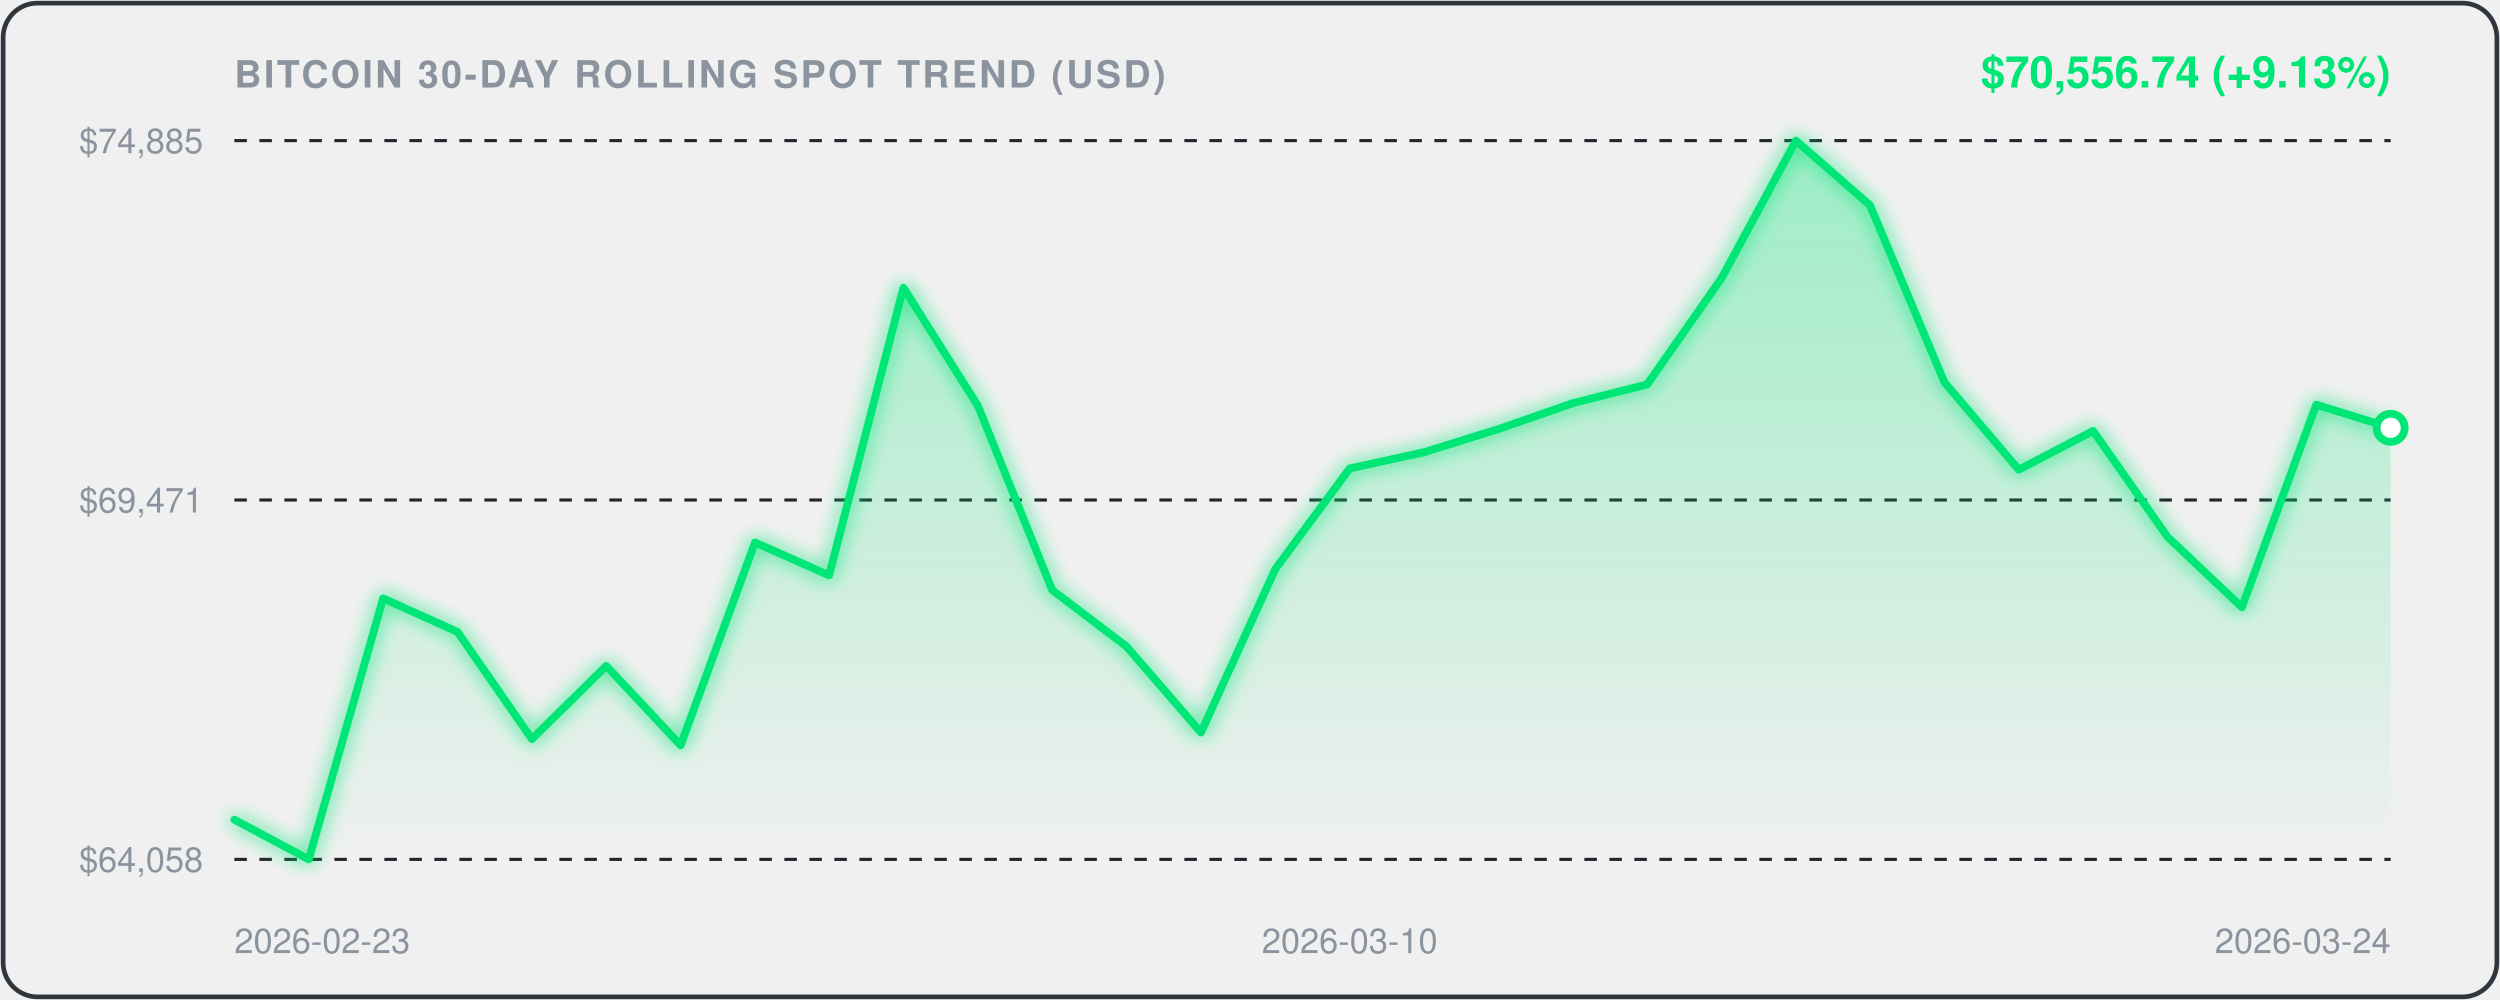
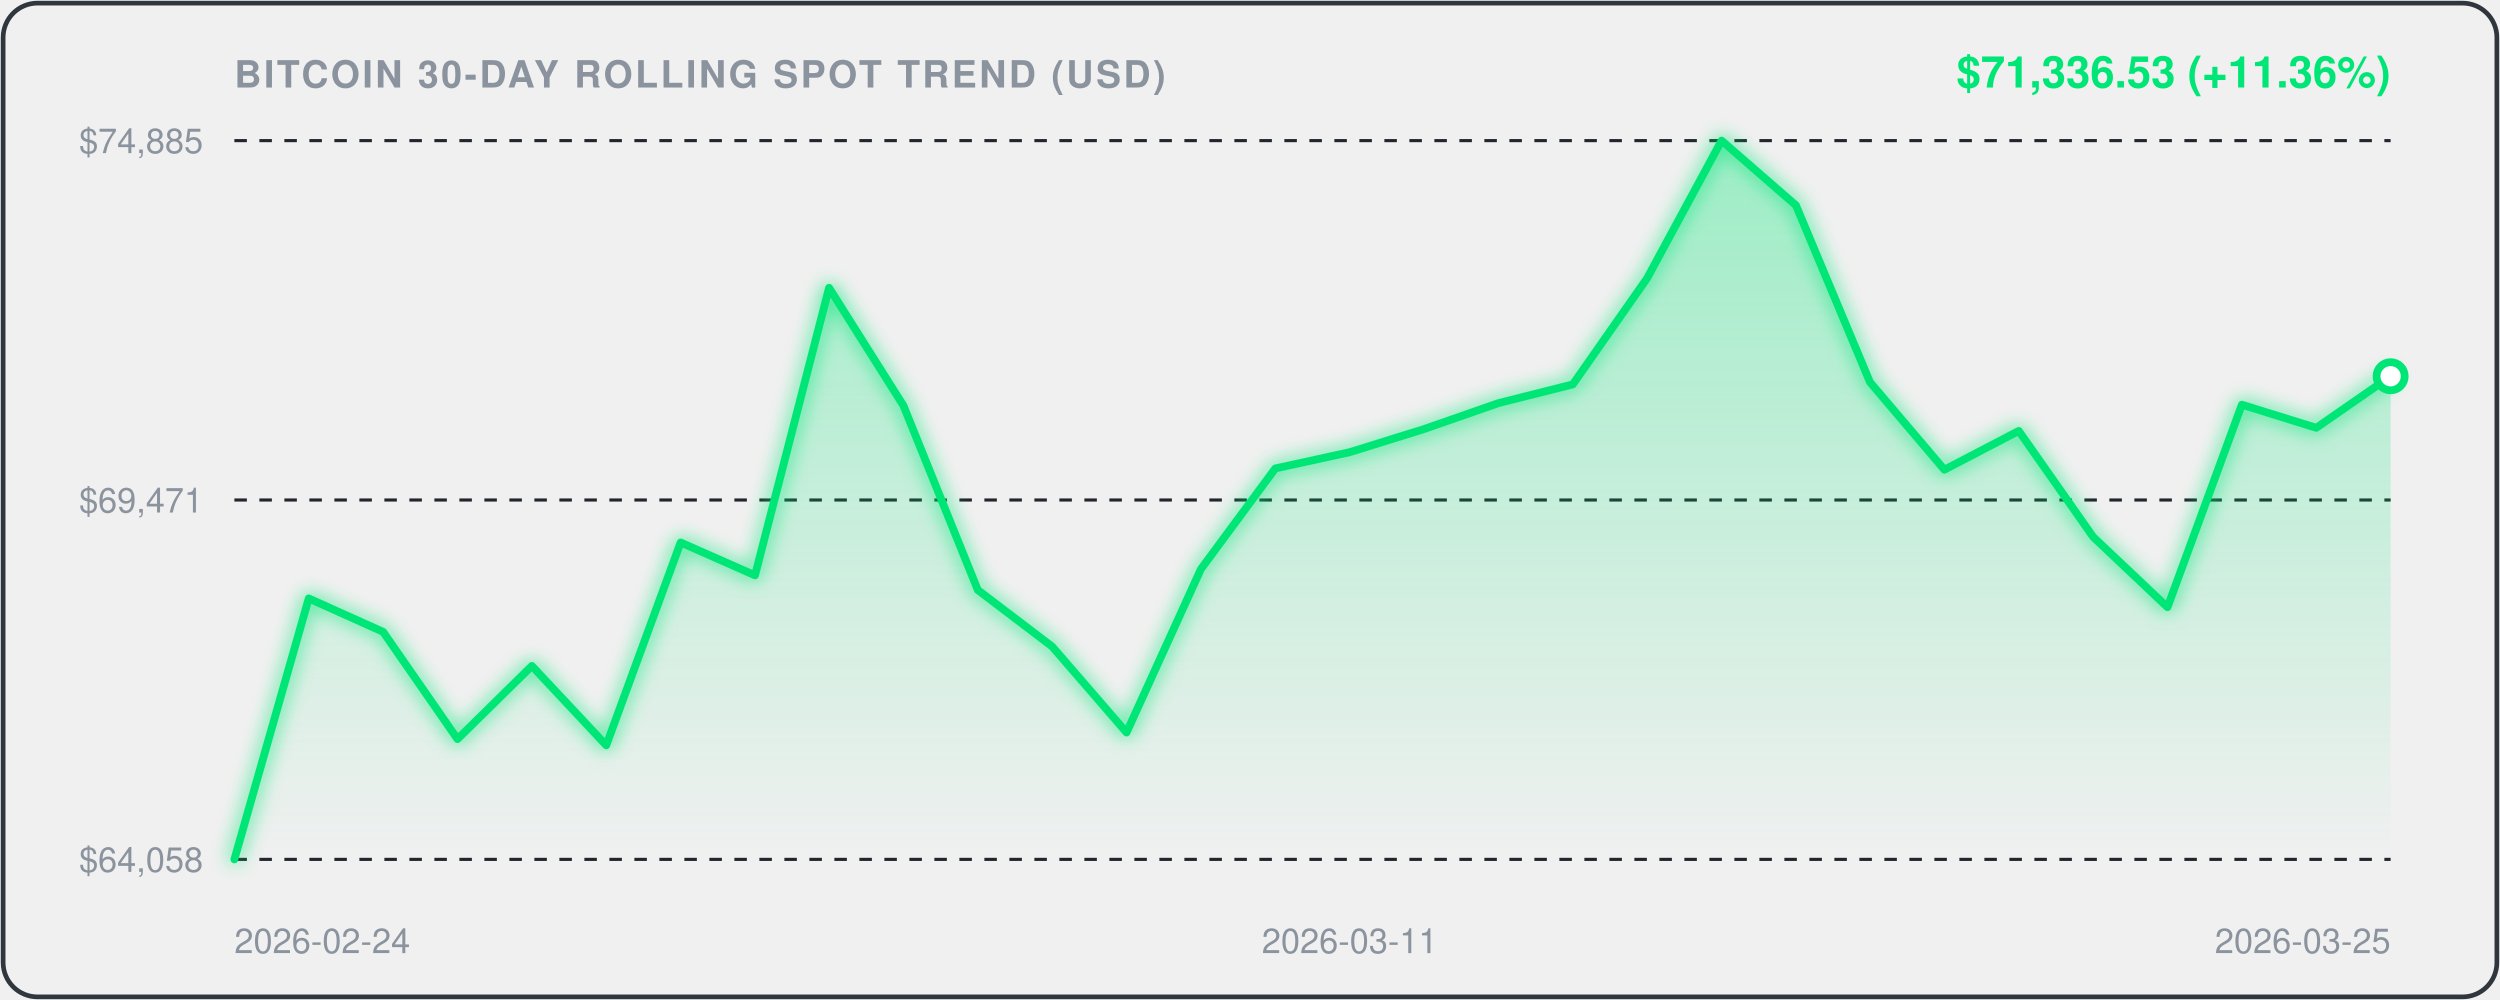
<svg xmlns="http://www.w3.org/2000/svg" viewBox="0 0 800 320" width="100%" height="100%" style="background:#0d1117;border-radius:12px;font-family:-apple-system,BlinkMacSystemFont,'Segoe UI',Helvetica,Arial,sans-serif;">
  <defs>
    <linearGradient id="areaGrad" x1="0" y1="0" x2="0" y2="1">
      <stop offset="0%" stop-color="rgba(0, 230, 118, 0.35)" />
      <stop offset="100%" stop-color="rgba(0, 230, 118, 0.0)" />
    </linearGradient>
    <filter id="glow" x="-20%" y="-20%" width="140%" height="140%">
      <feGaussianBlur stdDeviation="3" result="blur" />
      <feComposite in="SourceGraphic" in2="blur" operator="over" />
    </filter>
  </defs>
  <rect x="1" y="1" width="798" height="318" rx="11" fill="none" stroke="#30363d" stroke-width="1.5" />
  <text x="75" y="28" fill="#8b949e" font-size="12" font-weight="600" letter-spacing="0.8">BITCOIN 30-DAY ROLLING SPOT TREND (USD)</text>
-   <text x="765" y="28" text-anchor="end" fill="#00E676" font-size="14" font-weight="700">$70,556.74 (+9.13%)</text>
+   <text x="765" y="28" text-anchor="end" fill="#00E676" font-size="14" font-weight="700">$71,336.53 (+11.36%)</text>
  <line x1="75" y1="45" x2="765" y2="45" stroke="#21262d" stroke-width="1" stroke-dasharray="4,4" />
  <text x="65" y="49" text-anchor="end" fill="#8b949e" font-size="11">$74,885</text>
  <line x1="75" y1="160.0" x2="765" y2="160.0" stroke="#21262d" stroke-width="1" stroke-dasharray="4,4" />
  <text x="65" y="164.0" text-anchor="end" fill="#8b949e" font-size="11">$69,471</text>
  <line x1="75" y1="275" x2="765" y2="275" stroke="#21262d" stroke-width="1" stroke-dasharray="4,4" />
  <text x="65" y="279" text-anchor="end" fill="#8b949e" font-size="11">$64,058</text>
-   <path d="M 75.0,262.3 L 98.8,275.0 L 122.6,191.5 L 146.4,202.2 L 170.2,236.5 L 194.0,213.1 L 217.8,238.5 L 241.6,173.6 L 265.3,184.1 L 289.1,92.1 L 312.9,129.8 L 336.7,188.8 L 360.5,206.9 L 384.3,234.4 L 408.1,182.1 L 431.9,149.9 L 455.7,144.7 L 479.5,137.3 L 503.3,129.0 L 527.1,123.0 L 550.9,89.0 L 574.7,45.0 L 598.4,65.7 L 622.2,122.3 L 646.0,150.3 L 669.8,137.9 L 693.6,171.8 L 717.4,194.3 L 741.2,129.5 L 765.0,136.9 L 765.0,275.0 L 75.0,275.0 Z" fill="url(#areaGrad)" />
-   <path d="M 75.0,262.3 L 98.8,275.0 L 122.6,191.5 L 146.4,202.2 L 170.2,236.5 L 194.0,213.1 L 217.8,238.5 L 241.6,173.6 L 265.3,184.1 L 289.1,92.1 L 312.9,129.8 L 336.7,188.8 L 360.5,206.9 L 384.3,234.4 L 408.1,182.1 L 431.9,149.9 L 455.7,144.7 L 479.5,137.3 L 503.3,129.0 L 527.1,123.0 L 550.9,89.0 L 574.7,45.0 L 598.4,65.7 L 622.2,122.3 L 646.0,150.3 L 669.8,137.9 L 693.6,171.8 L 717.4,194.3 L 741.2,129.5 L 765.0,136.9" fill="none" stroke="#00E676" stroke-width="2.5" stroke-linecap="round" stroke-linejoin="round" filter="url(#glow)" />
-   <circle cx="765.0" cy="136.9" r="4.5" fill="#ffffff" stroke="#00E676" stroke-width="2.5" />
-   <text x="75.0" y="305" fill="#8b949e" font-size="11" text-anchor="start">2026-02-23</text>
-   <text x="431.9" y="305" fill="#8b949e" font-size="11" text-anchor="middle">2026-03-10</text>
-   <text x="765.0" y="305" fill="#8b949e" font-size="11" text-anchor="end">2026-03-24</text>
+   <path d="M 75.0,275.0 L 98.8,191.5 L 122.6,202.2 L 146.4,236.5 L 170.2,213.1 L 194.0,238.5 L 217.8,173.6 L 241.6,184.1 L 265.3,92.1 L 289.1,129.8 L 312.9,188.8 L 336.7,206.9 L 360.5,234.4 L 384.3,182.1 L 408.1,149.9 L 431.9,144.7 L 455.7,137.3 L 479.5,129.0 L 503.3,123.0 L 527.1,89.0 L 550.9,45.0 L 574.7,65.7 L 598.4,122.3 L 622.2,150.3 L 646.0,137.9 L 669.8,171.8 L 693.6,194.3 L 717.4,129.5 L 741.2,136.9 L 765.0,120.4 L 765.0,275.0 L 75.0,275.0 Z" fill="url(#areaGrad)" />
+   <path d="M 75.0,275.0 L 98.8,191.5 L 122.6,202.2 L 146.4,236.5 L 170.2,213.1 L 194.0,238.5 L 217.8,173.6 L 241.6,184.1 L 265.3,92.1 L 289.1,129.8 L 312.9,188.8 L 336.7,206.9 L 360.5,234.4 L 384.3,182.1 L 408.1,149.9 L 431.9,144.7 L 455.7,137.3 L 479.5,129.0 L 503.3,123.0 L 527.1,89.0 L 550.9,45.0 L 574.7,65.7 L 598.4,122.3 L 622.2,150.3 L 646.0,137.9 L 669.8,171.8 L 693.6,194.3 L 717.4,129.5 L 741.2,136.9 L 765.0,120.4" fill="none" stroke="#00E676" stroke-width="2.5" stroke-linecap="round" stroke-linejoin="round" filter="url(#glow)" />
+   <circle cx="765.0" cy="120.4" r="4.5" fill="#ffffff" stroke="#00E676" stroke-width="2.5" />
+   <text x="75.0" y="305" fill="#8b949e" font-size="11" text-anchor="start">2026-02-24</text>
+   <text x="431.9" y="305" fill="#8b949e" font-size="11" text-anchor="middle">2026-03-11</text>
+   <text x="765.0" y="305" fill="#8b949e" font-size="11" text-anchor="end">2026-03-25</text>
</svg>
